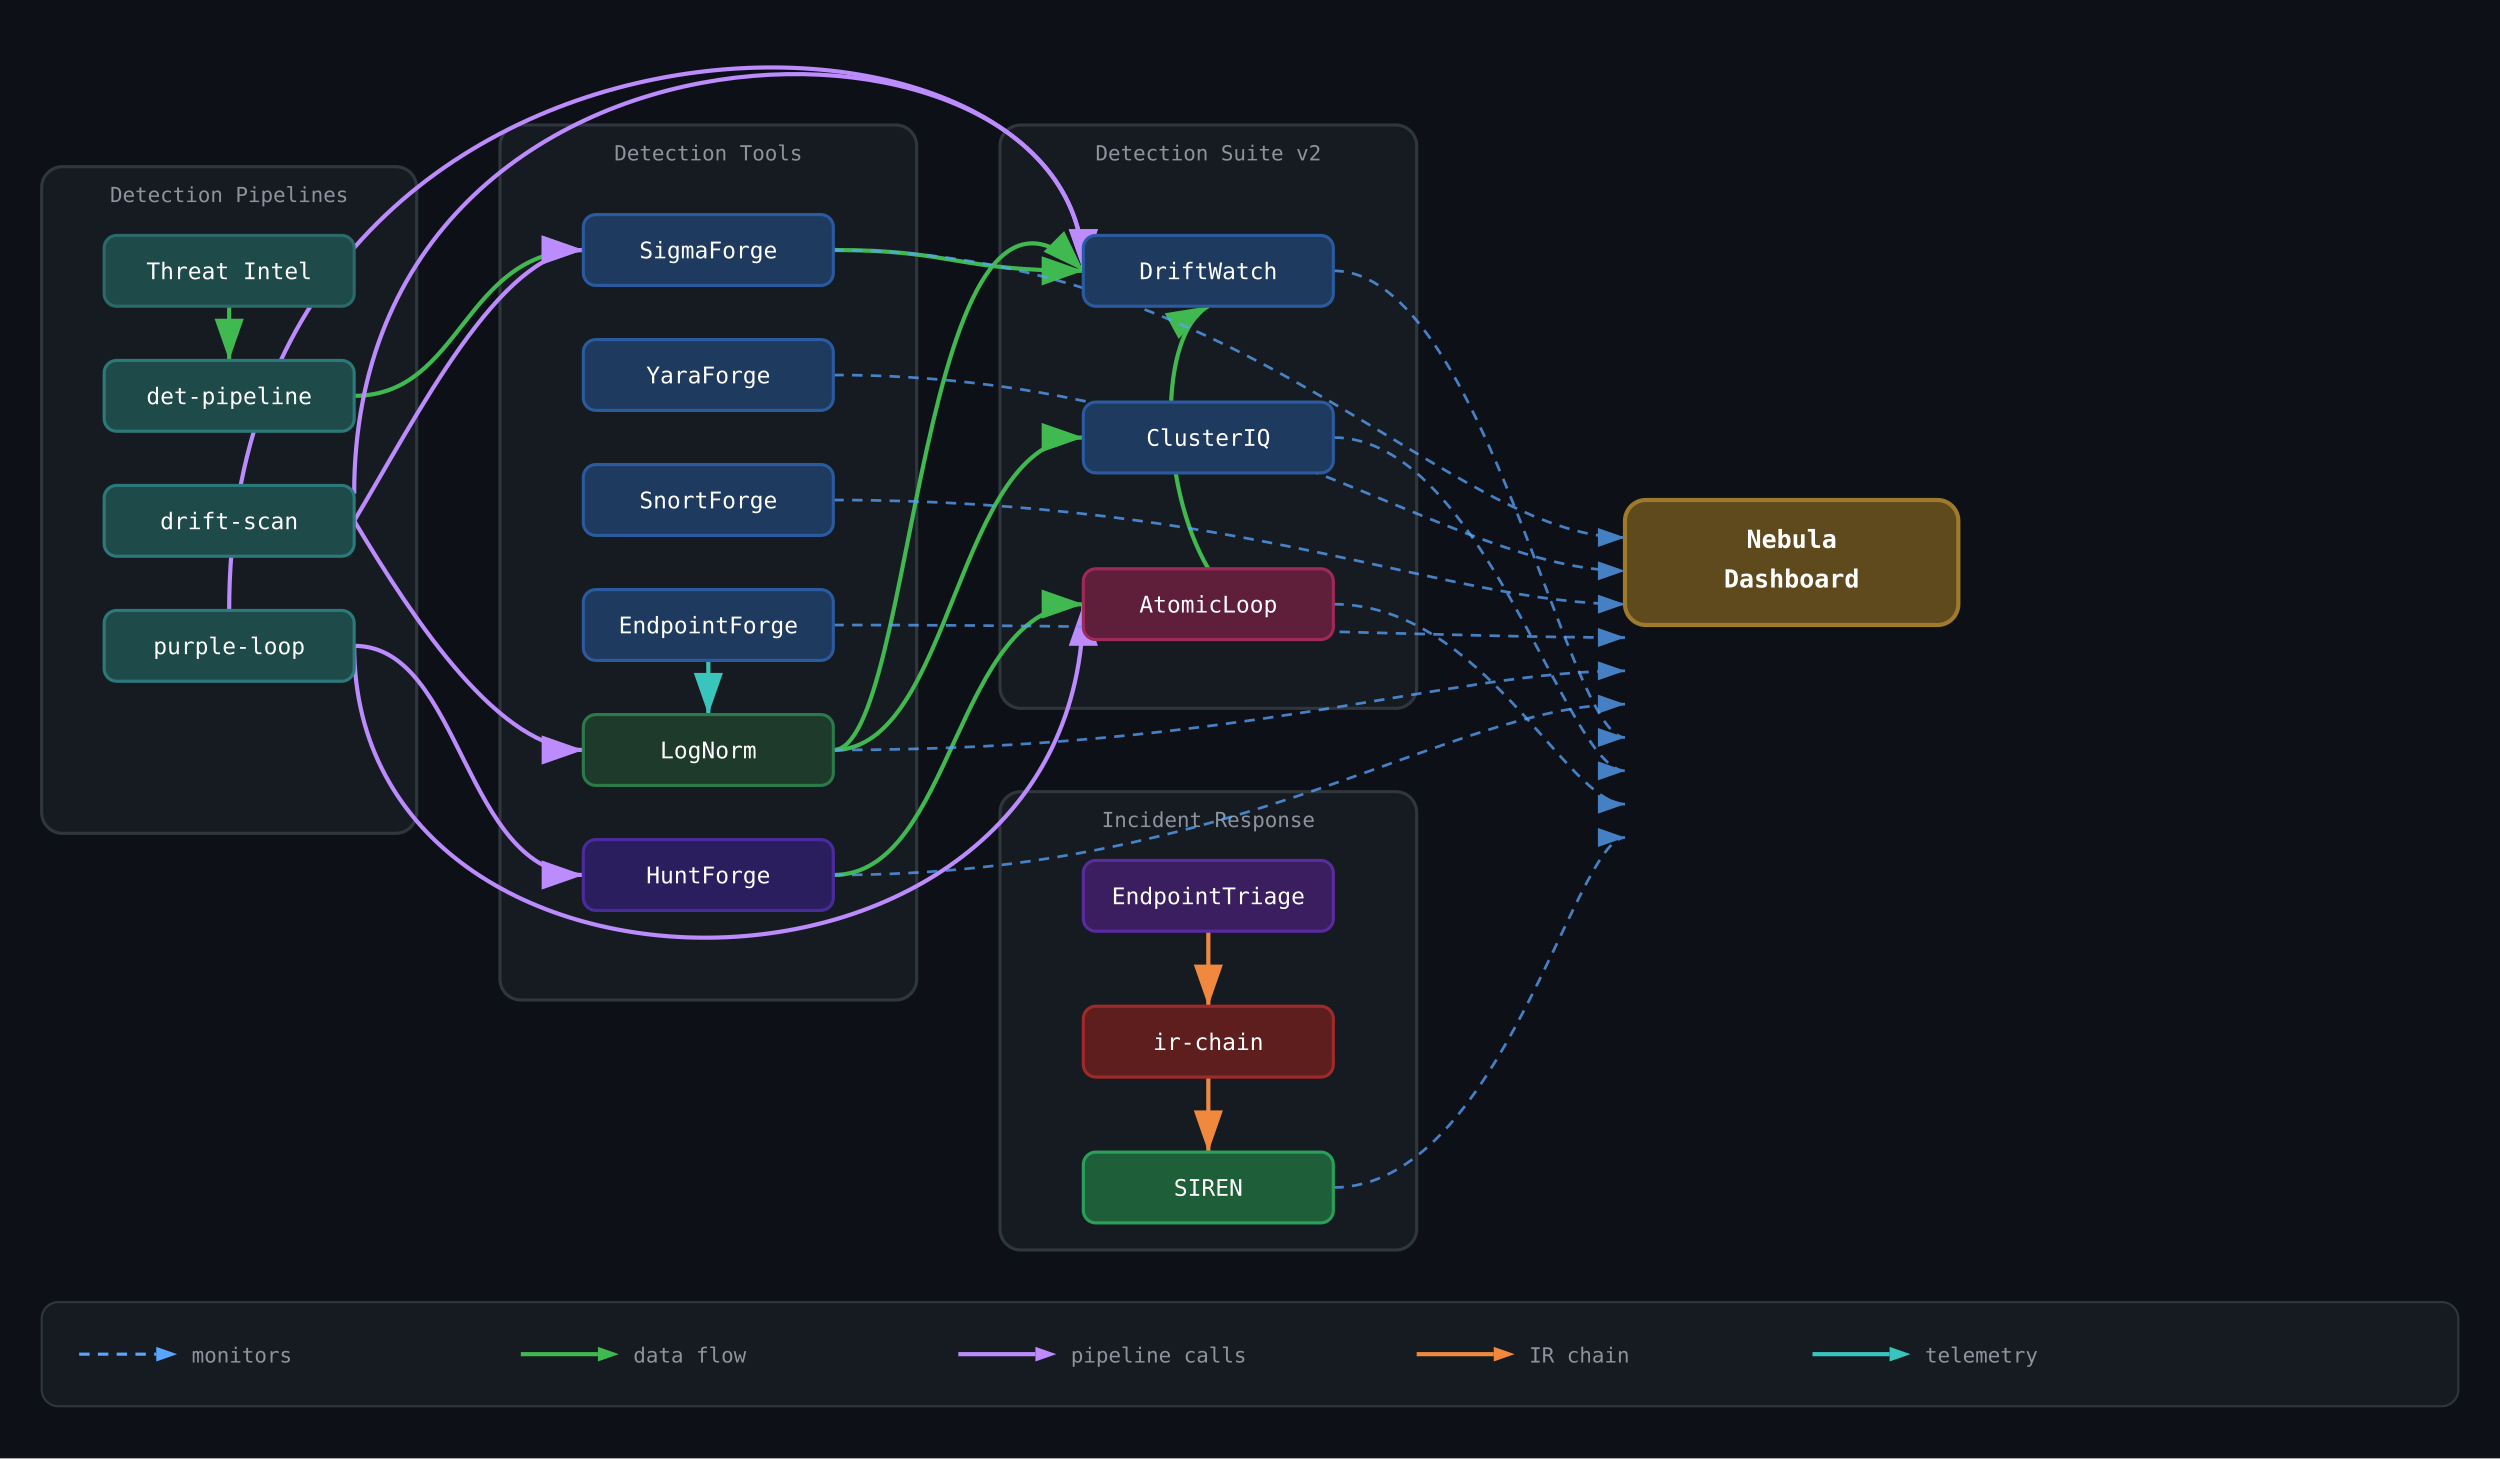
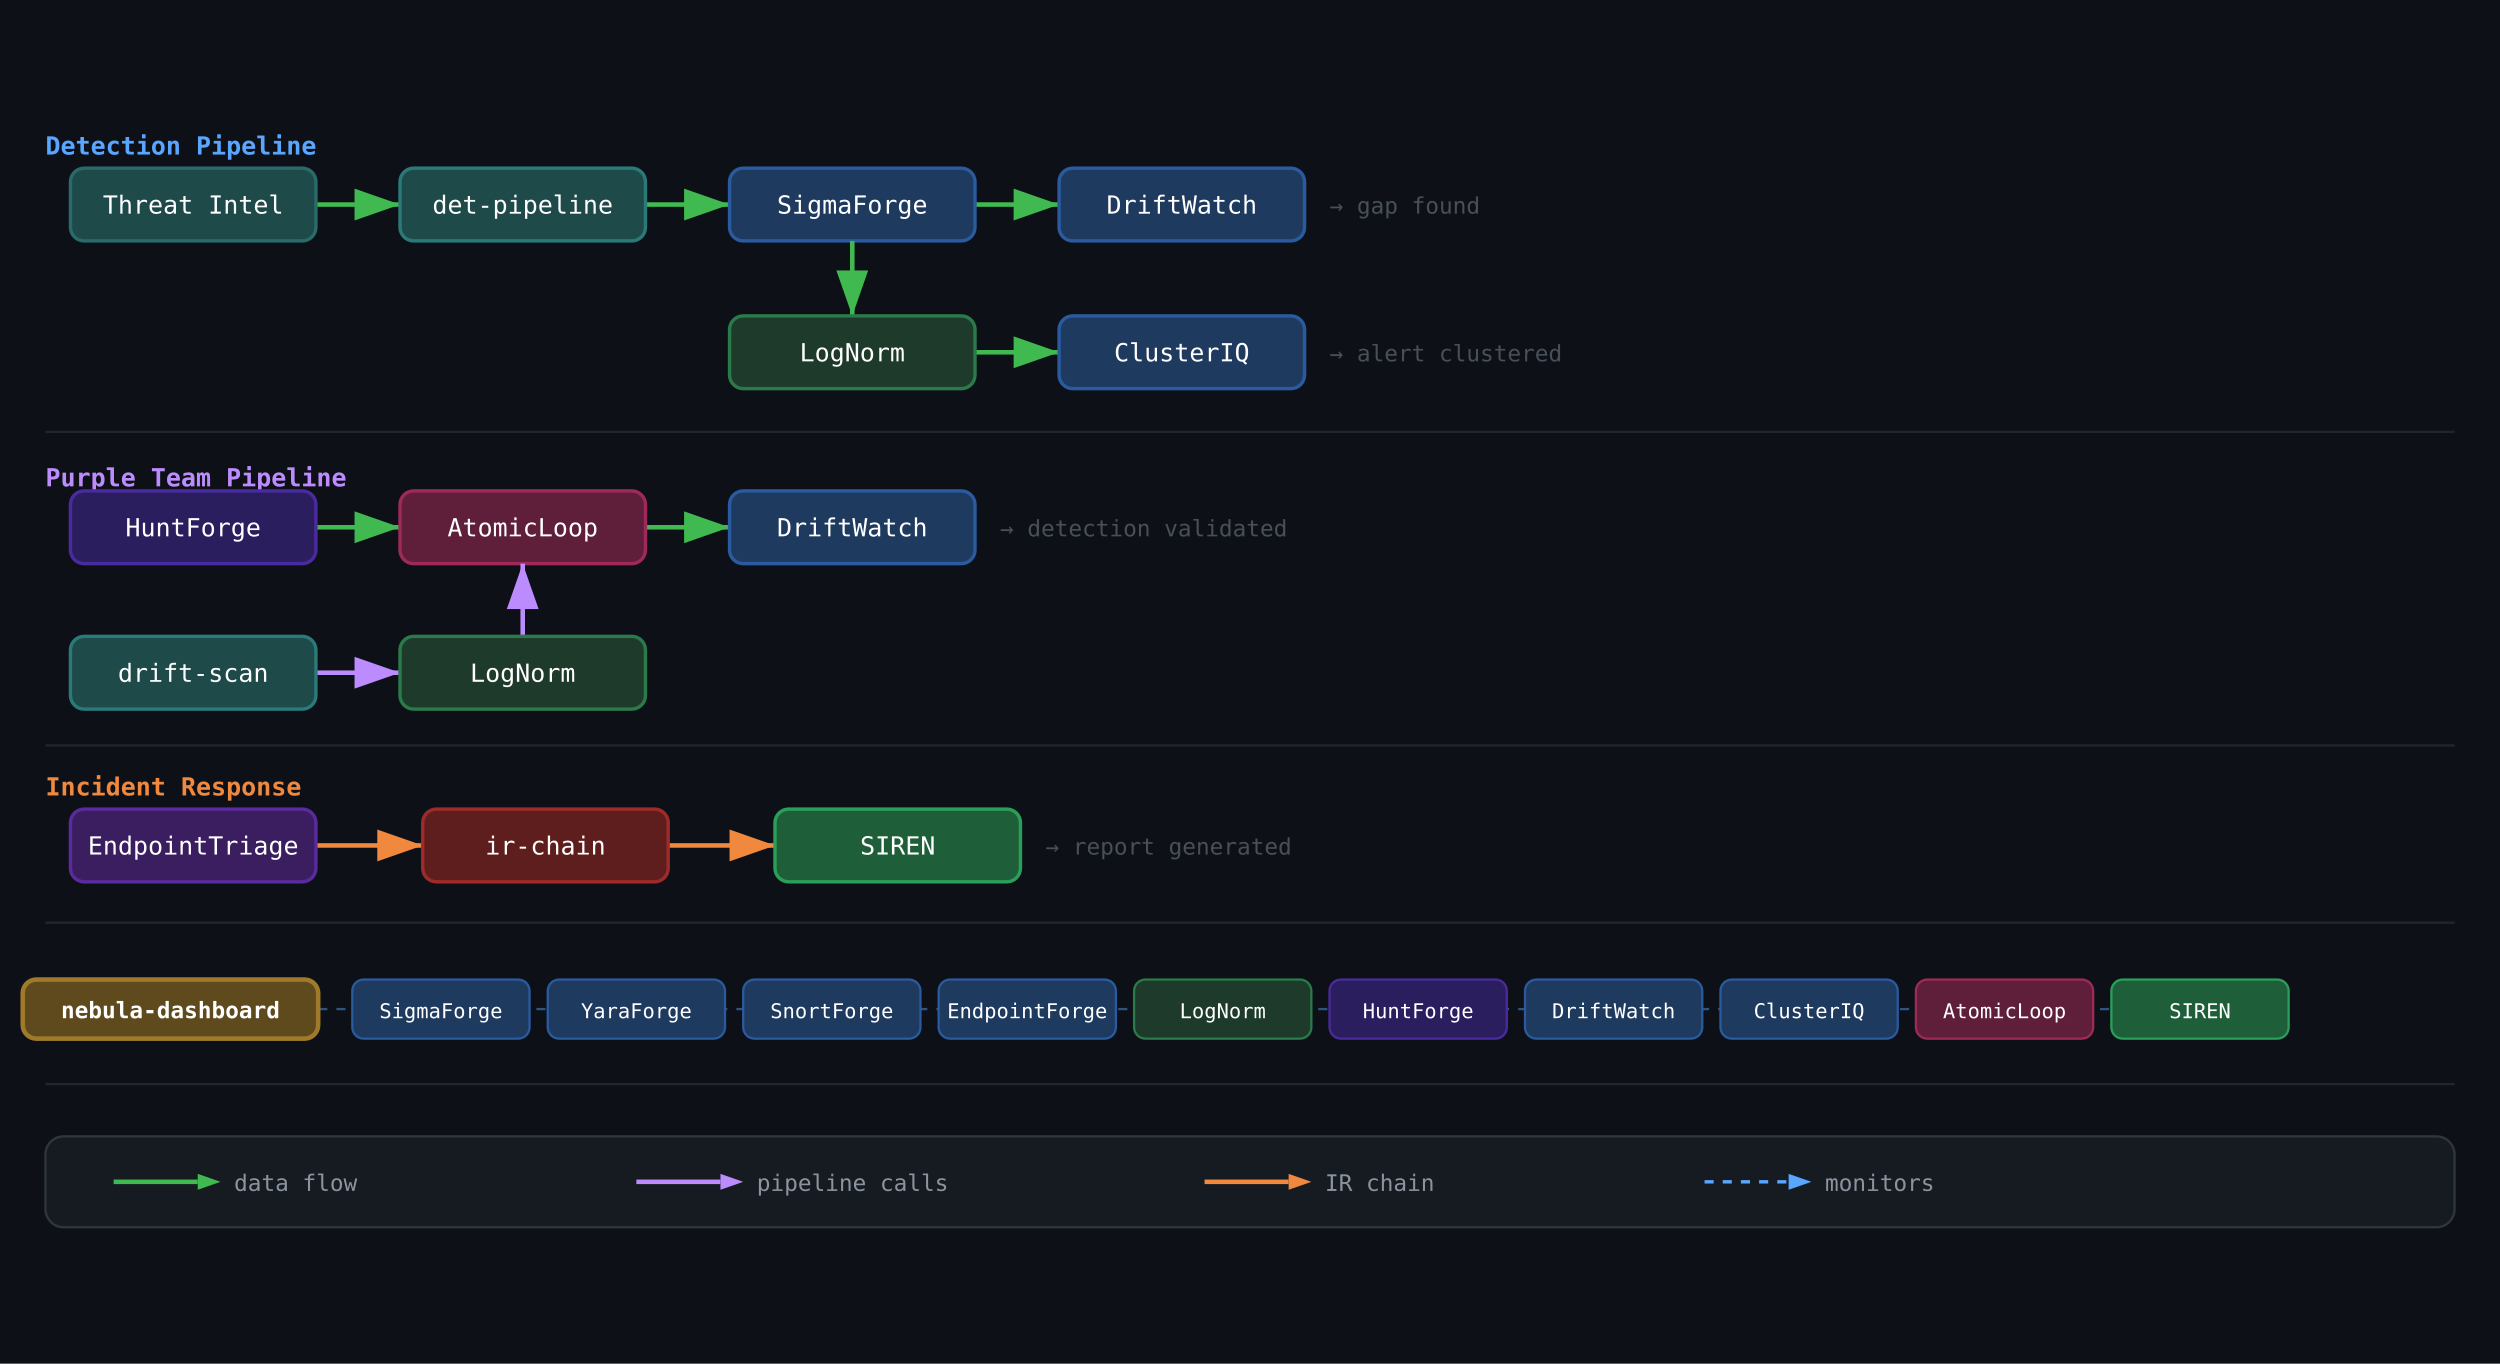
- <svg xmlns="http://www.w3.org/2000/svg" viewBox="0 0 1200 700" width="1200" height="700">
+ <svg xmlns="http://www.w3.org/2000/svg" viewBox="0 0 1100 600" width="1100" height="600">
  <defs>
    <marker id="arr-green" markerWidth="10" markerHeight="7" refX="10" refY="3.5" orient="auto">
      <polygon points="0 0,10 3.5,0 7" fill="#3fb950" />
    </marker>
-     <marker id="arr-orange" markerWidth="10" markerHeight="7" refX="10" refY="3.5" orient="auto">
-       <polygon points="0 0,10 3.5,0 7" fill="#f0883e" />
-     </marker>
    <marker id="arr-purple" markerWidth="10" markerHeight="7" refX="10" refY="3.5" orient="auto">
      <polygon points="0 0,10 3.5,0 7" fill="#bc8cff" />
    </marker>
-     <marker id="arr-teal" markerWidth="10" markerHeight="7" refX="10" refY="3.5" orient="auto">
-       <polygon points="0 0,10 3.5,0 7" fill="#39c5bb" />
+     <marker id="arr-orange" markerWidth="10" markerHeight="7" refX="10" refY="3.5" orient="auto">
+       <polygon points="0 0,10 3.5,0 7" fill="#f0883e" />
    </marker>
    <marker id="arr-blue" markerWidth="10" markerHeight="7" refX="10" refY="3.5" orient="auto">
      <polygon points="0 0,10 3.5,0 7" fill="#58a6ff" />
    </marker>
  </defs>
-   <rect width="1200" height="700" fill="#0d1117" />
-   <rect x="20" y="80" width="180" height="320" rx="10" fill="#161b22" stroke="#30363d" stroke-width="1.5" />
-   <text x="110" y="97" text-anchor="middle" font-family="monospace" font-size="10" fill="#8b949e">Detection Pipelines</text>
-   <rect x="240" y="60" width="200" height="420" rx="10" fill="#161b22" stroke="#30363d" stroke-width="1.5" />
-   <text x="340" y="77" text-anchor="middle" font-family="monospace" font-size="10" fill="#8b949e">Detection Tools</text>
-   <rect x="480" y="60" width="200" height="280" rx="10" fill="#161b22" stroke="#30363d" stroke-width="1.5" />
-   <text x="580" y="77" text-anchor="middle" font-family="monospace" font-size="10" fill="#8b949e">Detection Suite v2</text>
-   <rect x="480" y="380" width="200" height="220" rx="10" fill="#161b22" stroke="#30363d" stroke-width="1.5" />
-   <text x="580" y="397" text-anchor="middle" font-family="monospace" font-size="10" fill="#8b949e">Incident Response</text>
-   <path d="M 110,147 L 110,173" stroke="#3fb950" stroke-width="2" fill="none" marker-end="url(#arr-green)" />
-   <path d="M 170,190 C 222,190 222,120 280,120" stroke="#3fb950" stroke-width="2" fill="none" marker-end="url(#arr-green)" />
-   <path d="M 400,120 C 458,120 458,130 520,130" stroke="#3fb950" stroke-width="2" fill="none" marker-end="url(#arr-green)" />
-   <path d="M 400,360 C 440,360 440,50 520,130" stroke="#3fb950" stroke-width="2" fill="none" marker-end="url(#arr-green)" />
-   <path d="M 400,360 C 458,360 458,210 520,210" stroke="#3fb950" stroke-width="2" fill="none" marker-end="url(#arr-green)" />
-   <path d="M 400,420 C 458,420 458,290 520,290" stroke="#3fb950" stroke-width="2" fill="none" marker-end="url(#arr-green)" />
-   <path d="M 580,273 C 556,232 556,160 580,147" stroke="#3fb950" stroke-width="2" fill="none" marker-end="url(#arr-green)" />
-   <path d="M 580,447 L 580,483" stroke="#f0883e" stroke-width="2" fill="none" marker-end="url(#arr-orange)" />
-   <path d="M 580,517 L 580,553" stroke="#f0883e" stroke-width="2" fill="none" marker-end="url(#arr-orange)" />
-   <path d="M 170,310 C 222,310 222,420 280,420" stroke="#bc8cff" stroke-width="2" fill="none" marker-end="url(#arr-purple)" />
-   <path d="M 170,310 C 170,500 520,500 520,290" stroke="#bc8cff" stroke-width="2" fill="none" marker-end="url(#arr-purple)" />
-   <path d="M 110,293 C 110,-20 520,-20 520,130" stroke="#bc8cff" stroke-width="2" fill="none" marker-end="url(#arr-purple)" />
-   <path d="M 170,250 C 200,300 240,360 280,360" stroke="#bc8cff" stroke-width="2" fill="none" marker-end="url(#arr-purple)" />
-   <path d="M 170,250 C 200,200 240,120 280,120" stroke="#bc8cff" stroke-width="2" fill="none" marker-end="url(#arr-purple)" />
-   <path d="M 170,237 C 170,-10 520,-10 520,130" stroke="#bc8cff" stroke-width="2" fill="none" marker-end="url(#arr-purple)" />
-   <path d="M 340,317 L 340,343" stroke="#39c5bb" stroke-width="2" fill="none" marker-end="url(#arr-teal)" />
-   <path d="M 400,120 C 596,120 696,258 780,258" stroke="#58a6ff" stroke-width="1.3" fill="none" stroke-dasharray="5,4" marker-end="url(#arr-blue)" opacity="0.75" />
-   <path d="M 400,180 C 596,180 696,274 780,274" stroke="#58a6ff" stroke-width="1.3" fill="none" stroke-dasharray="5,4" marker-end="url(#arr-blue)" opacity="0.75" />
-   <path d="M 400,240 C 596,240 696,290 780,290" stroke="#58a6ff" stroke-width="1.3" fill="none" stroke-dasharray="5,4" marker-end="url(#arr-blue)" opacity="0.75" />
-   <path d="M 400,300 C 596,300 696,306 780,306" stroke="#58a6ff" stroke-width="1.3" fill="none" stroke-dasharray="5,4" marker-end="url(#arr-blue)" opacity="0.75" />
-   <path d="M 400,360 C 596,360 696,322 780,322" stroke="#58a6ff" stroke-width="1.3" fill="none" stroke-dasharray="5,4" marker-end="url(#arr-blue)" opacity="0.75" />
-   <path d="M 400,420 C 596,420 696,338 780,338" stroke="#58a6ff" stroke-width="1.3" fill="none" stroke-dasharray="5,4" marker-end="url(#arr-blue)" opacity="0.75" />
-   <path d="M 640,130 C 712,130 752,354 780,354" stroke="#58a6ff" stroke-width="1.3" fill="none" stroke-dasharray="5,4" marker-end="url(#arr-blue)" opacity="0.75" />
-   <path d="M 640,210 C 712,210 752,370 780,370" stroke="#58a6ff" stroke-width="1.3" fill="none" stroke-dasharray="5,4" marker-end="url(#arr-blue)" opacity="0.75" />
-   <path d="M 640,290 C 712,290 752,386 780,386" stroke="#58a6ff" stroke-width="1.3" fill="none" stroke-dasharray="5,4" marker-end="url(#arr-blue)" opacity="0.75" />
-   <path d="M 640,570 C 720,570 756,402 780,402" stroke="#58a6ff" stroke-width="1.3" fill="none" stroke-dasharray="5,4" marker-end="url(#arr-blue)" opacity="0.75" />
-   <rect x="50" y="113" width="120" height="34" rx="6" fill="#1e4a4a" stroke="#2a6a6a" stroke-width="1.5" />
-   <text x="110" y="134" text-anchor="middle" font-family="monospace" font-size="11" fill="#ffffff">Threat Intel</text>
-   <rect x="50" y="173" width="120" height="34" rx="6" fill="#1e4a4a" stroke="#2a7a7a" stroke-width="1.5" />
-   <text x="110" y="194" text-anchor="middle" font-family="monospace" font-size="11" fill="#ffffff">det-pipeline</text>
-   <rect x="50" y="233" width="120" height="34" rx="6" fill="#1e4a4a" stroke="#2a7a7a" stroke-width="1.5" />
-   <text x="110" y="254" text-anchor="middle" font-family="monospace" font-size="11" fill="#ffffff">drift-scan</text>
-   <rect x="50" y="293" width="120" height="34" rx="6" fill="#1e4a4a" stroke="#2a7a7a" stroke-width="1.5" />
-   <text x="110" y="314" text-anchor="middle" font-family="monospace" font-size="11" fill="#ffffff">purple-loop</text>
-   <rect x="280" y="103" width="120" height="34" rx="6" fill="#1e3a5f" stroke="#2a5a9f" stroke-width="1.5" />
-   <text x="340" y="124" text-anchor="middle" font-family="monospace" font-size="11" fill="#ffffff">SigmaForge</text>
-   <rect x="280" y="163" width="120" height="34" rx="6" fill="#1e3a5f" stroke="#2a5a9f" stroke-width="1.5" />
-   <text x="340" y="184" text-anchor="middle" font-family="monospace" font-size="11" fill="#ffffff">YaraForge</text>
-   <rect x="280" y="223" width="120" height="34" rx="6" fill="#1e3a5f" stroke="#2a5a9f" stroke-width="1.5" />
-   <text x="340" y="244" text-anchor="middle" font-family="monospace" font-size="11" fill="#ffffff">SnortForge</text>
-   <rect x="280" y="283" width="120" height="34" rx="6" fill="#1e3a5f" stroke="#2a5a9f" stroke-width="1.5" />
-   <text x="340" y="304" text-anchor="middle" font-family="monospace" font-size="11" fill="#ffffff">EndpointForge</text>
-   <rect x="280" y="343" width="120" height="34" rx="6" fill="#1e3a2a" stroke="#2a7a4a" stroke-width="1.5" />
-   <text x="340" y="364" text-anchor="middle" font-family="monospace" font-size="11" fill="#ffffff">LogNorm</text>
-   <rect x="280" y="403" width="120" height="34" rx="6" fill="#2a1e5f" stroke="#4a2a9f" stroke-width="1.5" />
-   <text x="340" y="424" text-anchor="middle" font-family="monospace" font-size="11" fill="#ffffff">HuntForge</text>
-   <rect x="520" y="113" width="120" height="34" rx="6" fill="#1e3a5f" stroke="#2a5a9f" stroke-width="1.5" />
-   <text x="580" y="134" text-anchor="middle" font-family="monospace" font-size="11" fill="#ffffff">DriftWatch</text>
-   <rect x="520" y="193" width="120" height="34" rx="6" fill="#1e3a5f" stroke="#2a5a9f" stroke-width="1.5" />
-   <text x="580" y="214" text-anchor="middle" font-family="monospace" font-size="11" fill="#ffffff">ClusterIQ</text>
-   <rect x="520" y="273" width="120" height="34" rx="6" fill="#5f1e3a" stroke="#9f2a5a" stroke-width="1.5" />
-   <text x="580" y="294" text-anchor="middle" font-family="monospace" font-size="11" fill="#ffffff">AtomicLoop</text>
-   <rect x="520" y="413" width="120" height="34" rx="6" fill="#3a1e5f" stroke="#5a2a9f" stroke-width="1.5" />
-   <text x="580" y="434" text-anchor="middle" font-family="monospace" font-size="11" fill="#ffffff">EndpointTriage</text>
-   <rect x="520" y="483" width="120" height="34" rx="6" fill="#5f1e1e" stroke="#9f2a2a" stroke-width="1.5" />
-   <text x="580" y="504" text-anchor="middle" font-family="monospace" font-size="11" fill="#ffffff">ir-chain</text>
-   <rect x="520" y="553" width="120" height="34" rx="6" fill="#1e5f3a" stroke="#2a9f5a" stroke-width="1.5" />
-   <text x="580" y="574" text-anchor="middle" font-family="monospace" font-size="11" fill="#ffffff">SIREN</text>
-   <rect x="780" y="240" width="160" height="60" rx="10" fill="#5f4a1e" stroke="#9f7a2a" stroke-width="2" />
-   <text x="860" y="263" text-anchor="middle" font-family="monospace" font-size="12" font-weight="bold" fill="#ffffff">Nebula</text>
-   <text x="860" y="282" text-anchor="middle" font-family="monospace" font-size="12" font-weight="bold" fill="#ffffff">Dashboard</text>
-   <rect x="20" y="625" width="1160" height="50" rx="8" fill="#161b22" stroke="#30363d" stroke-width="1" />
-   <line x1="38" y1="650" x2="75" y2="650" stroke="#58a6ff" stroke-width="1.5" stroke-dasharray="5,4" />
-   <polygon points="75,646.5 85,650 75,653.5" fill="#58a6ff" />
-   <text x="92" y="654" font-family="monospace" font-size="10" fill="#8b949e">monitors</text>
-   <line x1="250" y1="650" x2="287" y2="650" stroke="#3fb950" stroke-width="2" />
-   <polygon points="287,646.5 297,650 287,653.5" fill="#3fb950" />
-   <text x="304" y="654" font-family="monospace" font-size="10" fill="#8b949e">data flow</text>
-   <line x1="460" y1="650" x2="497" y2="650" stroke="#bc8cff" stroke-width="2" />
-   <polygon points="497,646.5 507,650 497,653.5" fill="#bc8cff" />
-   <text x="514" y="654" font-family="monospace" font-size="10" fill="#8b949e">pipeline calls</text>
-   <line x1="680" y1="650" x2="717" y2="650" stroke="#f0883e" stroke-width="2" />
-   <polygon points="717,646.5 727,650 717,653.5" fill="#f0883e" />
-   <text x="734" y="654" font-family="monospace" font-size="10" fill="#8b949e">IR chain</text>
-   <line x1="870" y1="650" x2="907" y2="650" stroke="#39c5bb" stroke-width="2" />
-   <polygon points="907,646.5 917,650 907,653.5" fill="#39c5bb" />
-   <text x="924" y="654" font-family="monospace" font-size="10" fill="#8b949e">telemetry</text>
+   <rect width="1100" height="600" fill="#0d1117" />
+   <line x1="20" y1="190" x2="1080" y2="190" stroke="#21262d" stroke-width="1" />
+   <line x1="20" y1="328" x2="1080" y2="328" stroke="#21262d" stroke-width="1" />
+   <line x1="20" y1="406" x2="1080" y2="406" stroke="#21262d" stroke-width="1" />
+   <line x1="20" y1="477" x2="1080" y2="477" stroke="#21262d" stroke-width="1" />
+   <text x="20" y="68" font-family="monospace" font-size="11" font-weight="bold" fill="#58a6ff">Detection Pipeline</text>
+   <text x="20" y="214" font-family="monospace" font-size="11" font-weight="bold" fill="#bc8cff">Purple Team Pipeline</text>
+   <text x="20" y="350" font-family="monospace" font-size="11" font-weight="bold" fill="#f0883e">Incident Response</text>
+   <line x1="139" y1="90" x2="176" y2="90" stroke="#3fb950" stroke-width="2" marker-end="url(#arr-green)" />
+   <line x1="284" y1="90" x2="321" y2="90" stroke="#3fb950" stroke-width="2" marker-end="url(#arr-green)" />
+   <line x1="429" y1="90" x2="466" y2="90" stroke="#3fb950" stroke-width="2" marker-end="url(#arr-green)" />
+   <rect x="31" y="74" width="108" height="32" rx="6" fill="#1e4a4a" stroke="#2a6a6a" stroke-width="1.5" />
+   <text x="85" y="94" text-anchor="middle" font-family="monospace" font-size="11" fill="#ffffff">Threat Intel</text>
+   <rect x="176" y="74" width="108" height="32" rx="6" fill="#1e4a4a" stroke="#2a7a7a" stroke-width="1.5" />
+   <text x="230" y="94" text-anchor="middle" font-family="monospace" font-size="11" fill="#ffffff">det-pipeline</text>
+   <rect x="321" y="74" width="108" height="32" rx="6" fill="#1e3a5f" stroke="#2a5a9f" stroke-width="1.5" />
+   <text x="375" y="94" text-anchor="middle" font-family="monospace" font-size="11" fill="#ffffff">SigmaForge</text>
+   <rect x="466" y="74" width="108" height="32" rx="6" fill="#1e3a5f" stroke="#2a5a9f" stroke-width="1.5" />
+   <text x="520" y="94" text-anchor="middle" font-family="monospace" font-size="11" fill="#ffffff">DriftWatch</text>
+   <text x="585" y="94" font-family="monospace" font-size="10" fill="#484f58">→ gap found</text>
+   <line x1="375" y1="106" x2="375" y2="139" stroke="#3fb950" stroke-width="2" marker-end="url(#arr-green)" />
+   <line x1="429" y1="155" x2="466" y2="155" stroke="#3fb950" stroke-width="2" marker-end="url(#arr-green)" />
+   <rect x="321" y="139" width="108" height="32" rx="6" fill="#1e3a2a" stroke="#2a7a4a" stroke-width="1.5" />
+   <text x="375" y="159" text-anchor="middle" font-family="monospace" font-size="11" fill="#ffffff">LogNorm</text>
+   <rect x="466" y="139" width="108" height="32" rx="6" fill="#1e3a5f" stroke="#2a5a9f" stroke-width="1.5" />
+   <text x="520" y="159" text-anchor="middle" font-family="monospace" font-size="11" fill="#ffffff">ClusterIQ</text>
+   <text x="585" y="159" font-family="monospace" font-size="10" fill="#484f58">→ alert clustered</text>
+   <line x1="139" y1="232" x2="176" y2="232" stroke="#3fb950" stroke-width="2" marker-end="url(#arr-green)" />
+   <line x1="284" y1="232" x2="321" y2="232" stroke="#3fb950" stroke-width="2" marker-end="url(#arr-green)" />
+   <rect x="31" y="216" width="108" height="32" rx="6" fill="#2a1e5f" stroke="#4a2a9f" stroke-width="1.5" />
+   <text x="85" y="236" text-anchor="middle" font-family="monospace" font-size="11" fill="#ffffff">HuntForge</text>
+   <rect x="176" y="216" width="108" height="32" rx="6" fill="#5f1e3a" stroke="#9f2a5a" stroke-width="1.5" />
+   <text x="230" y="236" text-anchor="middle" font-family="monospace" font-size="11" fill="#ffffff">AtomicLoop</text>
+   <rect x="321" y="216" width="108" height="32" rx="6" fill="#1e3a5f" stroke="#2a5a9f" stroke-width="1.5" />
+   <text x="375" y="236" text-anchor="middle" font-family="monospace" font-size="11" fill="#ffffff">DriftWatch</text>
+   <text x="440" y="236" font-family="monospace" font-size="10" fill="#484f58">→ detection validated</text>
+   <line x1="139" y1="296" x2="176" y2="296" stroke="#bc8cff" stroke-width="2" marker-end="url(#arr-purple)" />
+   <line x1="230" y1="280" x2="230" y2="248" stroke="#bc8cff" stroke-width="2" marker-end="url(#arr-purple)" />
+   <rect x="31" y="280" width="108" height="32" rx="6" fill="#1e4a4a" stroke="#2a7a7a" stroke-width="1.5" />
+   <text x="85" y="300" text-anchor="middle" font-family="monospace" font-size="11" fill="#ffffff">drift-scan</text>
+   <rect x="176" y="280" width="108" height="32" rx="6" fill="#1e3a2a" stroke="#2a7a4a" stroke-width="1.5" />
+   <text x="230" y="300" text-anchor="middle" font-family="monospace" font-size="11" fill="#ffffff">LogNorm</text>
+   <line x1="139" y1="372" x2="186" y2="372" stroke="#f0883e" stroke-width="2" marker-end="url(#arr-orange)" />
+   <line x1="294" y1="372" x2="341" y2="372" stroke="#f0883e" stroke-width="2" marker-end="url(#arr-orange)" />
+   <rect x="31" y="356" width="108" height="32" rx="6" fill="#3a1e5f" stroke="#5a2a9f" stroke-width="1.5" />
+   <text x="85" y="376" text-anchor="middle" font-family="monospace" font-size="11" fill="#ffffff">EndpointTriage</text>
+   <rect x="186" y="356" width="108" height="32" rx="6" fill="#5f1e1e" stroke="#9f2a2a" stroke-width="1.5" />
+   <text x="240" y="376" text-anchor="middle" font-family="monospace" font-size="11" fill="#ffffff">ir-chain</text>
+   <rect x="341" y="356" width="108" height="32" rx="6" fill="#1e5f3a" stroke="#2a9f5a" stroke-width="1.5" />
+   <text x="395" y="376" text-anchor="middle" font-family="monospace" font-size="11" fill="#ffffff">SIREN</text>
+   <text x="460" y="376" font-family="monospace" font-size="10" fill="#484f58">→ report generated</text>
+   <line x1="140" y1="444" x2="1007" y2="444" stroke="#58a6ff" stroke-width="1" stroke-dasharray="4,4" opacity="0.45" />
+   <rect x="10" y="431" width="130" height="26" rx="6" fill="#5f4a1e" stroke="#9f7a2a" stroke-width="2" />
+   <text x="75" y="448" text-anchor="middle" font-family="monospace" font-size="10" font-weight="bold" fill="#ffffff">nebula-dashboard</text>
+   <rect x="155" y="431" width="78" height="26" rx="5" fill="#1e3a5f" stroke="#2a5a9f" stroke-width="1" />
+   <text x="194" y="448" text-anchor="middle" font-family="monospace" font-size="9" fill="#ffffff">SigmaForge</text>
+   <rect x="241" y="431" width="78" height="26" rx="5" fill="#1e3a5f" stroke="#2a5a9f" stroke-width="1" />
+   <text x="280" y="448" text-anchor="middle" font-family="monospace" font-size="9" fill="#ffffff">YaraForge</text>
+   <rect x="327" y="431" width="78" height="26" rx="5" fill="#1e3a5f" stroke="#2a5a9f" stroke-width="1" />
+   <text x="366" y="448" text-anchor="middle" font-family="monospace" font-size="9" fill="#ffffff">SnortForge</text>
+   <rect x="413" y="431" width="78" height="26" rx="5" fill="#1e3a5f" stroke="#2a5a9f" stroke-width="1" />
+   <text x="452" y="448" text-anchor="middle" font-family="monospace" font-size="9" fill="#ffffff">EndpointForge</text>
+   <rect x="499" y="431" width="78" height="26" rx="5" fill="#1e3a2a" stroke="#2a7a4a" stroke-width="1" />
+   <text x="538" y="448" text-anchor="middle" font-family="monospace" font-size="9" fill="#ffffff">LogNorm</text>
+   <rect x="585" y="431" width="78" height="26" rx="5" fill="#2a1e5f" stroke="#4a2a9f" stroke-width="1" />
+   <text x="624" y="448" text-anchor="middle" font-family="monospace" font-size="9" fill="#ffffff">HuntForge</text>
+   <rect x="671" y="431" width="78" height="26" rx="5" fill="#1e3a5f" stroke="#2a5a9f" stroke-width="1" />
+   <text x="710" y="448" text-anchor="middle" font-family="monospace" font-size="9" fill="#ffffff">DriftWatch</text>
+   <rect x="757" y="431" width="78" height="26" rx="5" fill="#1e3a5f" stroke="#2a5a9f" stroke-width="1" />
+   <text x="796" y="448" text-anchor="middle" font-family="monospace" font-size="9" fill="#ffffff">ClusterIQ</text>
+   <rect x="843" y="431" width="78" height="26" rx="5" fill="#5f1e3a" stroke="#9f2a5a" stroke-width="1" />
+   <text x="882" y="448" text-anchor="middle" font-family="monospace" font-size="9" fill="#ffffff">AtomicLoop</text>
+   <rect x="929" y="431" width="78" height="26" rx="5" fill="#1e5f3a" stroke="#2a9f5a" stroke-width="1" />
+   <text x="968" y="448" text-anchor="middle" font-family="monospace" font-size="9" fill="#ffffff">SIREN</text>
+   <rect x="20" y="500" width="1060" height="40" rx="8" fill="#161b22" stroke="#30363d" stroke-width="1" />
+   <line x1="50" y1="520" x2="87" y2="520" stroke="#3fb950" stroke-width="2" />
+   <polygon points="87,516.5 97,520 87,523.5" fill="#3fb950" />
+   <text x="103" y="524" font-family="monospace" font-size="10" fill="#8b949e">data flow</text>
+   <line x1="280" y1="520" x2="317" y2="520" stroke="#bc8cff" stroke-width="2" />
+   <polygon points="317,516.5 327,520 317,523.5" fill="#bc8cff" />
+   <text x="333" y="524" font-family="monospace" font-size="10" fill="#8b949e">pipeline calls</text>
+   <line x1="530" y1="520" x2="567" y2="520" stroke="#f0883e" stroke-width="2" />
+   <polygon points="567,516.5 577,520 567,523.5" fill="#f0883e" />
+   <text x="583" y="524" font-family="monospace" font-size="10" fill="#8b949e">IR chain</text>
+   <line x1="750" y1="520" x2="787" y2="520" stroke="#58a6ff" stroke-width="1.5" stroke-dasharray="4,4" />
+   <polygon points="787,516.5 797,520 787,523.5" fill="#58a6ff" />
+   <text x="803" y="524" font-family="monospace" font-size="10" fill="#8b949e">monitors</text>
</svg>
